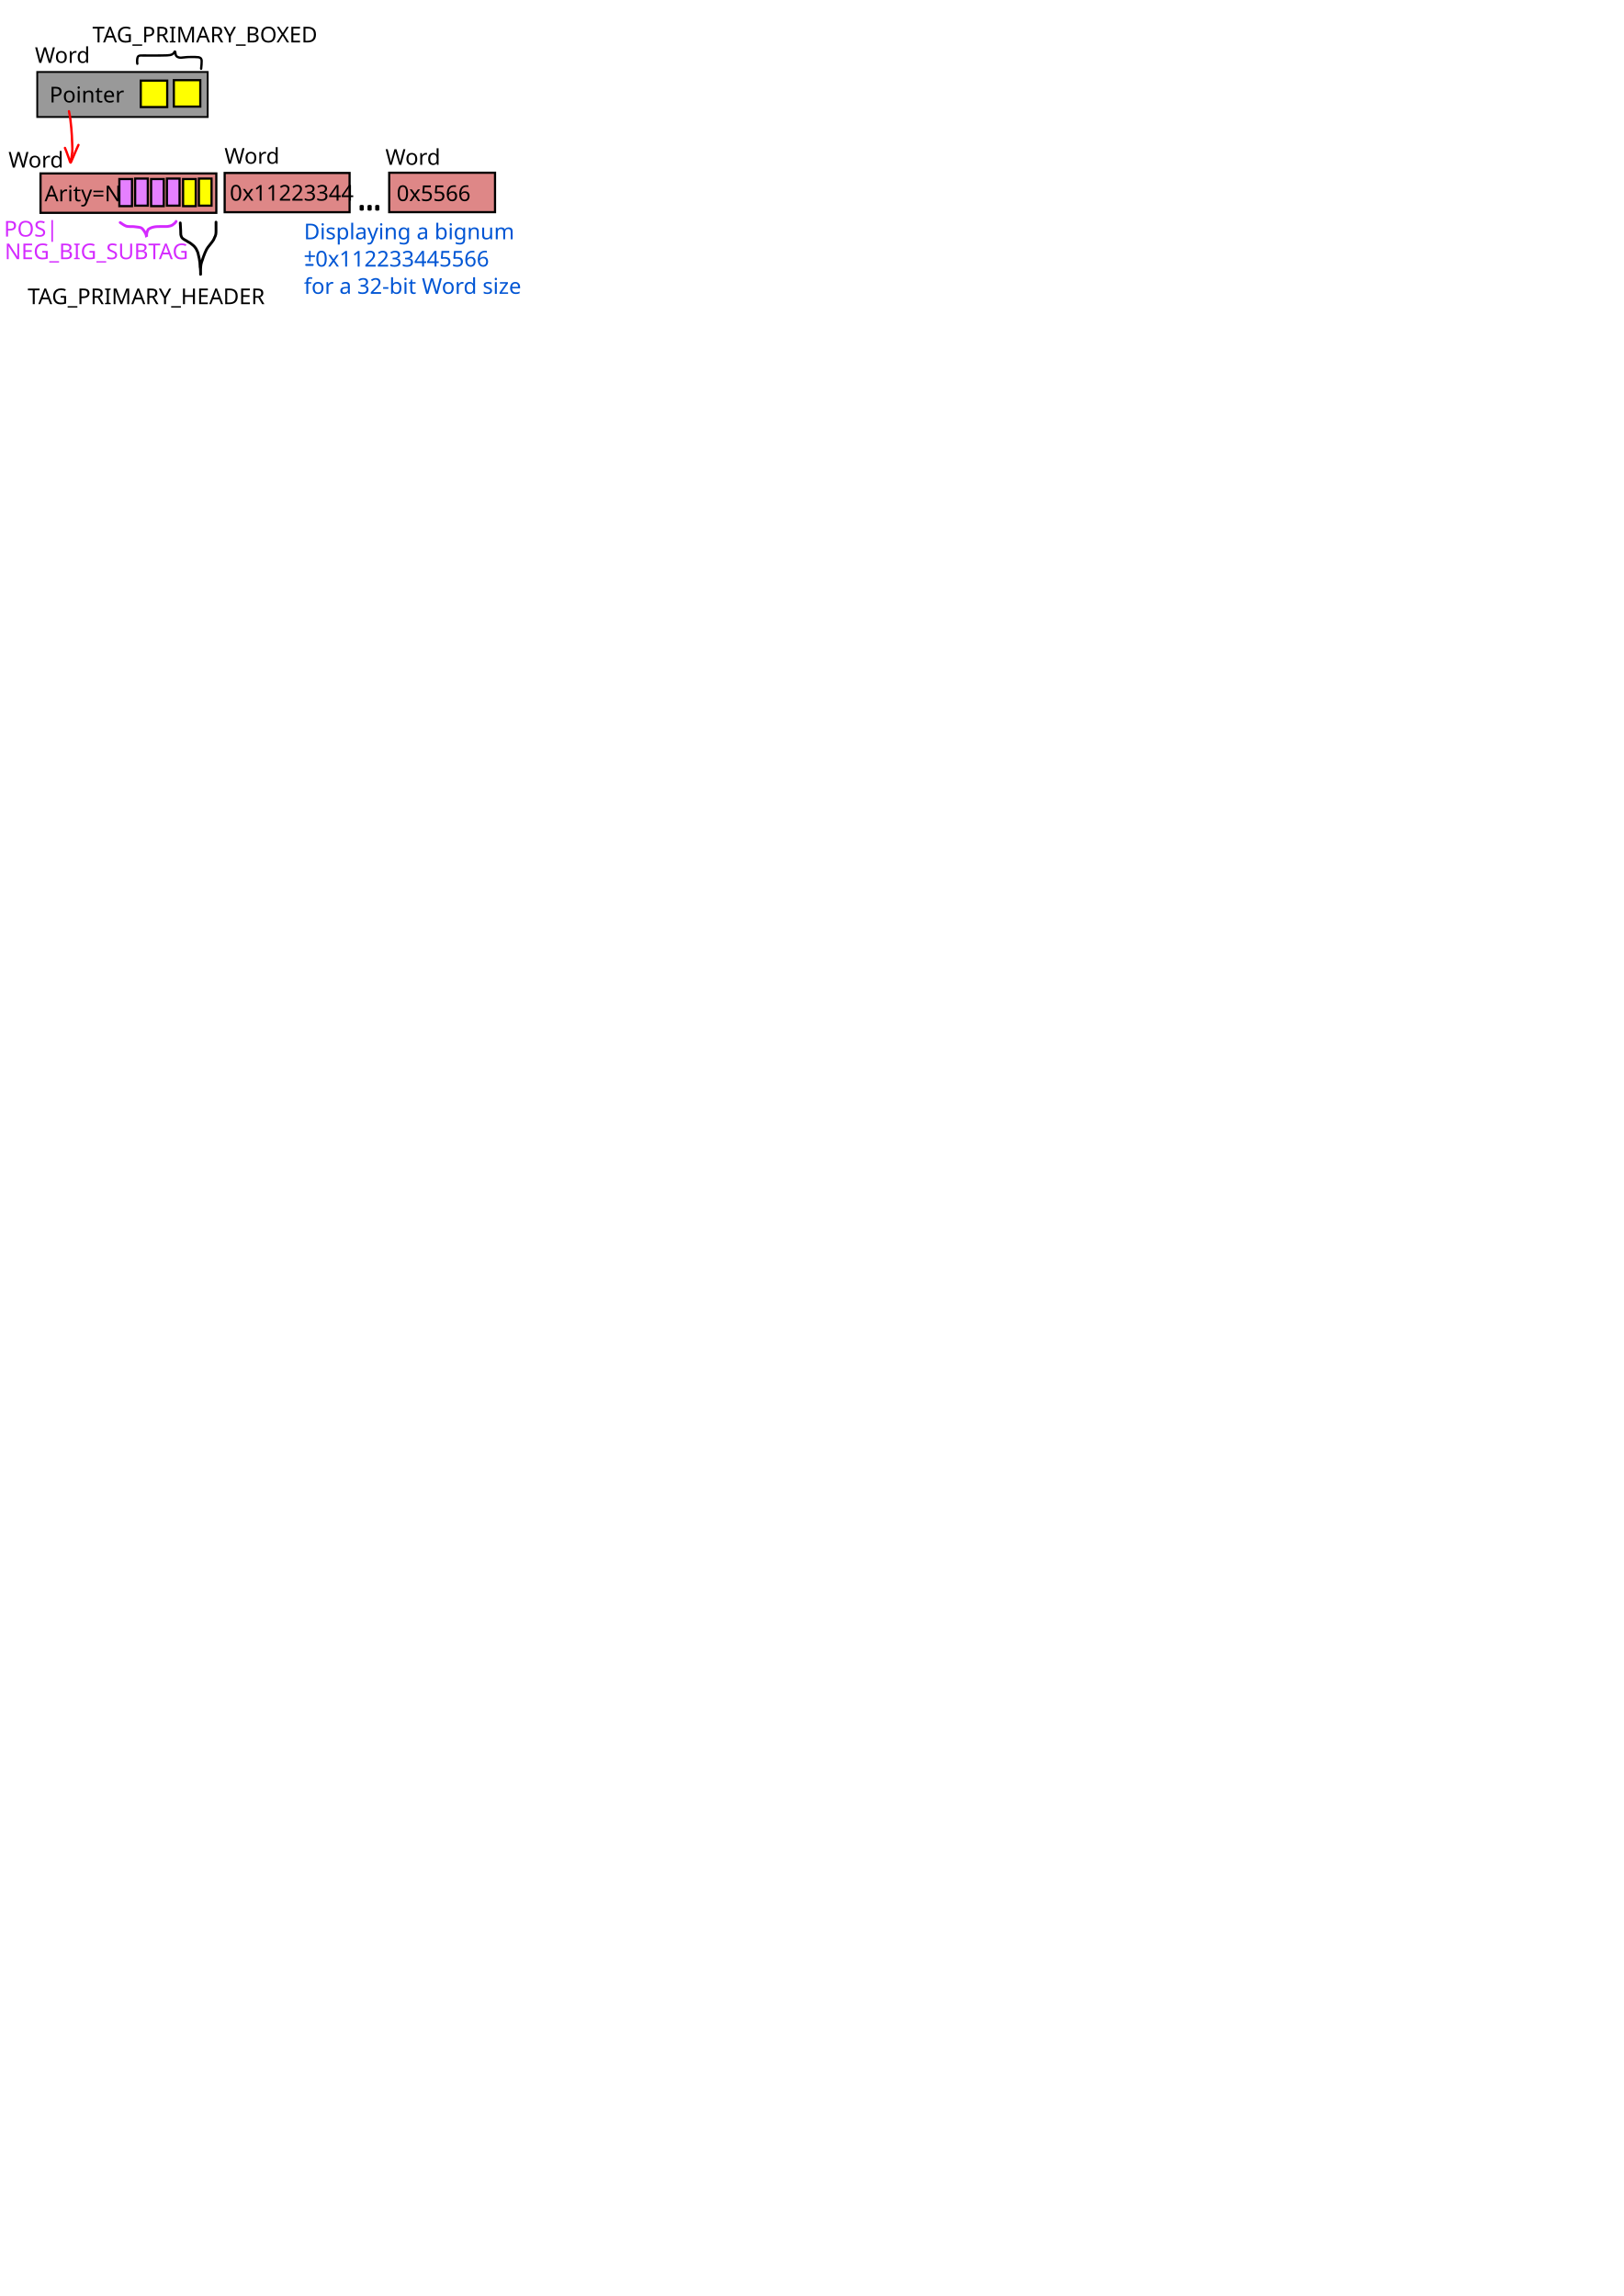
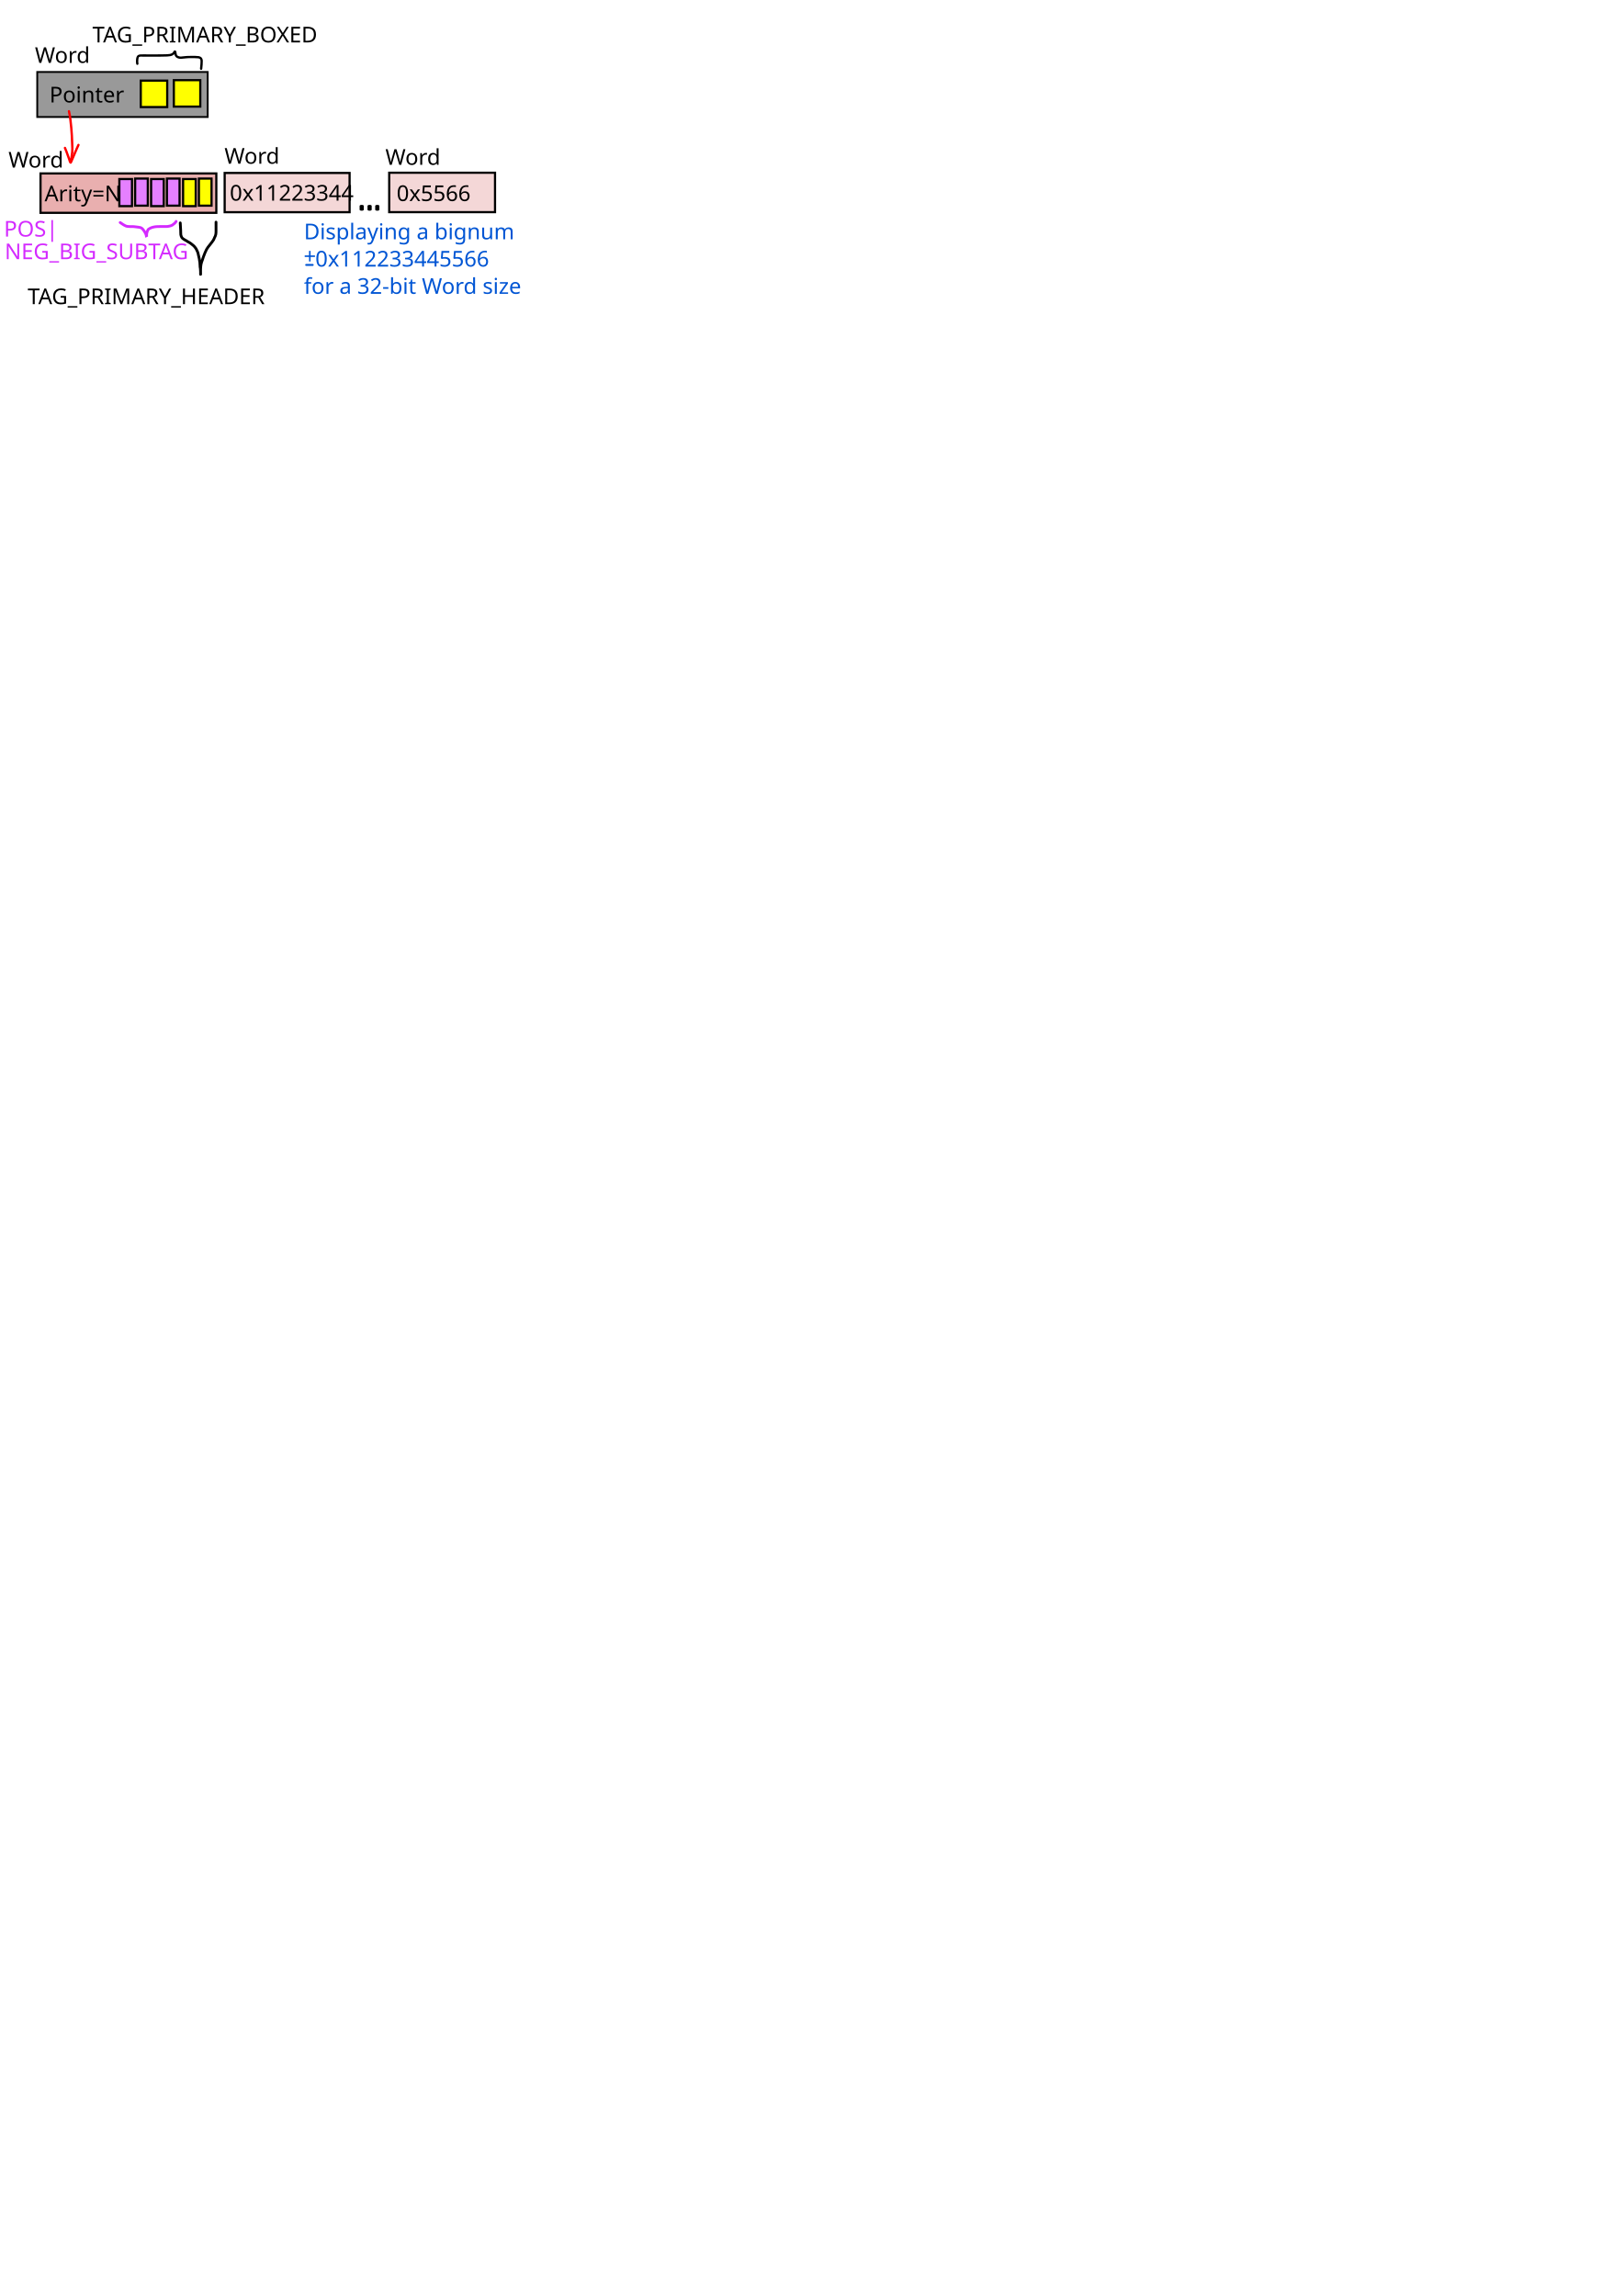
<svg xmlns="http://www.w3.org/2000/svg" width="210mm" height="297mm" viewBox="0 0 744.094 1052.362" id="svg2" version="1.1">
  <defs id="defs4" />
  <g id="layer1">
    <rect style="opacity:1;fill:#999999;stroke:#000000;stroke-width:0.838;stroke-miterlimit:4;stroke-dasharray:none;stroke-opacity:1" id="rect3340" width="78.112" height="20.633" x="17.066" y="32.99" />
    <rect style="opacity:1;fill:#ffff00;stroke:#000000;stroke-width:1;stroke-miterlimit:4;stroke-dasharray:none;stroke-opacity:1" id="rect3342" width="12.122" height="12.122" x="79.664" y="36.74" />
    <rect style="opacity:1;fill:#ffff00;stroke:#000000;stroke-width:1;stroke-miterlimit:4;stroke-dasharray:none;stroke-opacity:1" id="rect3342-0" width="12.122" height="12.122" x="64.511" y="36.95" />
    <text xml:space="preserve" style="font-style:normal;font-variant:normal;font-weight:normal;font-stretch:normal;font-size:15px;line-height:125%;font-family:'Trebuchet MS';-inkscape-font-specification:'Trebuchet MS';letter-spacing:0px;word-spacing:0px;fill:#000000;fill-opacity:1;stroke:none;stroke-width:1px;stroke-linecap:butt;stroke-linejoin:miter;stroke-opacity:1" x="42.373" y="19.444" id="text3391">
      <tspan id="tspan3393" x="42.373" y="19.444" style="font-size:10px">TAG_PRIMARY_BOXED</tspan>
    </text>
    <text xml:space="preserve" style="font-style:normal;font-variant:normal;font-weight:normal;font-stretch:normal;font-size:15px;line-height:125%;font-family:'Trebuchet MS';-inkscape-font-specification:'Trebuchet MS';letter-spacing:0px;word-spacing:0px;fill:#000000;fill-opacity:1;stroke:none;stroke-width:1px;stroke-linecap:butt;stroke-linejoin:miter;stroke-opacity:1" x="15.991" y="28.818" id="text3391-1">
      <tspan id="tspan3393-5" x="15.991" y="28.818" style="font-size:10px">Word</tspan>
    </text>
    <text id="text3519" y="46.946" x="22.672" style="font-style:normal;font-variant:normal;font-weight:normal;font-stretch:normal;font-size:15px;line-height:125%;font-family:'Trebuchet MS';-inkscape-font-specification:'Trebuchet MS';letter-spacing:0px;word-spacing:0px;fill:#000000;fill-opacity:1;stroke:none;stroke-width:1px;stroke-linecap:butt;stroke-linejoin:miter;stroke-opacity:1" xml:space="preserve">
      <tspan style="font-size:10px" y="46.946" x="22.672" id="tspan3521">Pointer</tspan>
    </text>
-     <rect style="opacity:1;fill:#de8787;stroke:#000000;stroke-width:1;stroke-miterlimit:4;stroke-dasharray:none;stroke-opacity:1" id="rect3523" width="80.557" height="18.057" x="18.573" y="79.492" />
+     <rect style="opacity:1;fill:#e9afaf;stroke:#000000;stroke-width:1;stroke-miterlimit:4;stroke-dasharray:none;stroke-opacity:1" id="rect3523" width="80.557" height="18.057" x="18.573" y="79.492" />
    <g id="g4351" transform="matrix(0.5929415,-0.8052455,0.8052455,0.5929415,-78.48266,102.6901)">
      <path d="m 107.293,58.367 c -1.703,1.969 -3.64,3.714 -5.583,5.439 -1.739,1.544 -3.534,3.023 -5.369,4.451 -0.885,0.658 -1.694,1.424 -2.624,2.019 -0.541,0.389 -1.116,0.729 -1.708,1.036 -0.585,0.329 -1.193,0.623 -1.767,0.97 -0.563,0.311 -1.087,0.695 -1.719,0.845 -0.164,-0.05 -0.386,-0.014 -0.492,-0.149 -0.541,-0.688 0.412,-1.611 0.782,-2.142 0.677,-1.055 1.38,-2.092 2.09,-3.126 0.306,-0.487 0.608,-0.977 0.904,-1.471 0.39,-0.65 1.309,-0.098 0.919,0.551 l 0,0 c -0.307,0.512 -0.62,1.022 -0.939,1.526 -0.711,1.036 -1.415,2.075 -2.095,3.132 -0.1,0.143 -0.2,0.286 -0.3,0.429 -0.081,0.112 -0.164,0.222 -0.243,0.335 -0.137,0.196 -0.222,0.358 -0.247,0.327 -0.423,-0.541 0.02,-0.393 -0.581,-0.465 0.49,0.005 0.922,-0.571 1.373,-0.714 0.598,-0.351 1.216,-0.667 1.823,-1.001 0.565,-0.29 1.11,-0.62 1.627,-0.99 0.907,-0.565 1.673,-1.335 2.539,-1.959 1.816,-1.414 3.594,-2.878 5.315,-4.407 1.907,-1.693 3.81,-3.403 5.481,-5.335 0.493,-0.575 1.307,0.122 0.813,0.697 z" id="path3527" style="opacity:1;fill:#ff0000;stroke:none;stroke-width:1;stroke-miterlimit:4;stroke-dasharray:none;stroke-opacity:1" />
      <path d="m 89.036,71.945 c 2.005,-0.497 4.014,-0.979 6.033,-1.42 1.272,-0.254 0.663,-0.123 1.829,-0.389 0.739,-0.168 0.977,0.876 0.238,1.045 l 0,0 c -1.188,0.27 -0.575,0.139 -1.838,0.391 -2.008,0.439 -4.007,0.919 -6.002,1.413 -0.735,0.184 -0.995,-0.856 -0.26,-1.039 z" id="path3529" style="opacity:1;fill:#ff0000;stroke:none;stroke-width:1;stroke-miterlimit:4;stroke-dasharray:none;stroke-opacity:1" />
    </g>
    <path style="opacity:1;fill:#000000;stroke:none;stroke-width:1;stroke-miterlimit:4;stroke-dasharray:none;stroke-opacity:1" id="path4003" d="m 91.644,31.424 c 0.099,-1.222 0.278,-2.45 0.229,-3.679 -0.07,-0.669 -0.393,-0.861 -0.992,-0.987 -1.128,-0.127 -2.269,-0.092 -3.403,-0.088 -1.253,-0.051 -2.494,0.106 -3.738,0.229 -1.076,0.157 -1.793,0.107 -2.762,-0.397 -0.757,-0.451 -1.006,-1.195 -1.125,-2.02 -0.01,-0.124 -0.014,-0.248 -0.03,-0.371 -0.082,-0.6 -0.149,0.206 0.532,0.023 2.1e-4,0.133 0.008,0.017 -0.141,0.261 -0.236,0.386 -0.464,0.627 -0.851,0.87 -0.823,0.514 -1.786,0.58 -2.729,0.645 -1.867,0.079 -3.737,0.069 -5.605,0.07 -1.719,-2.6e-4 -3.438,-0.003 -5.157,-0.005 -0.696,0.083 -1.598,-0.227 -2.204,0.227 -0.249,0.541 -0.266,1.139 -0.291,1.723 -0.041,0.397 0.029,0.786 0.086,1.177 0.108,0.75 -0.952,0.903 -1.06,0.153 l 0,0 c -0.065,-0.457 -0.139,-0.915 -0.096,-1.378 0.043,-0.936 0.087,-1.901 0.806,-2.591 0.865,-0.48 1.798,-0.399 2.761,-0.382 1.718,0.002 3.437,0.004 5.155,0.005 1.844,-0.001 3.69,0.009 5.533,-0.068 0.775,-0.052 1.578,-0.079 2.258,-0.5 0.395,-0.197 0.534,-0.62 0.778,-0.967 0.106,-0.077 0.191,-0.197 0.318,-0.232 0.803,-0.22 0.977,0.609 0.999,1.191 0.062,0.473 0.134,0.938 0.562,1.219 0.777,0.413 1.274,0.408 2.157,0.28 1.277,-0.127 2.553,-0.285 3.84,-0.235 1.216,-0.005 2.442,-0.046 3.65,0.116 1.139,0.282 1.671,0.794 1.82,1.993 0.04,1.281 -0.121,2.56 -0.234,3.835 -0.084,0.753 -1.149,0.635 -1.065,-0.118 z" />
    <rect y="81.848" x="91.148" height="12.417" width="5.795" id="rect3879" style="opacity:1;fill:#ffff00;stroke:#000000;stroke-width:1;stroke-miterlimit:4;stroke-dasharray:none;stroke-opacity:1" />
    <rect y="82.062" x="83.904" height="12.417" width="5.795" id="rect3881" style="opacity:1;fill:#ffff00;stroke:#000000;stroke-width:1;stroke-miterlimit:4;stroke-dasharray:none;stroke-opacity:1" />
    <rect style="opacity:1;fill:#e580ff;stroke:#000000;stroke-width:1;stroke-miterlimit:4;stroke-dasharray:none;stroke-opacity:1" id="rect3937" width="5.795" height="12.417" x="76.491" y="81.848" />
    <rect style="opacity:1;fill:#e580ff;stroke:#000000;stroke-width:1;stroke-miterlimit:4;stroke-dasharray:none;stroke-opacity:1" id="rect3939" width="5.795" height="12.417" x="69.247" y="82.062" />
    <rect y="81.848" x="61.933" height="12.417" width="5.795" id="rect3941" style="opacity:1;fill:#e580ff;stroke:#000000;stroke-width:1;stroke-miterlimit:4;stroke-dasharray:none;stroke-opacity:1" />
    <rect y="82.062" x="54.689" height="12.417" width="5.795" id="rect3943" style="opacity:1;fill:#e580ff;stroke:#000000;stroke-width:1;stroke-miterlimit:4;stroke-dasharray:none;stroke-opacity:1" />
    <text xml:space="preserve" style="font-style:normal;font-variant:normal;font-weight:normal;font-stretch:normal;font-size:15px;line-height:125%;font-family:'Trebuchet MS';-inkscape-font-specification:'Trebuchet MS';letter-spacing:0px;word-spacing:0px;fill:#000000;fill-opacity:1;stroke:none;stroke-width:1px;stroke-linecap:butt;stroke-linejoin:miter;stroke-opacity:1" x="20.424" y="92.255" id="text4298">
      <tspan id="tspan4300" x="20.424" y="92.255" style="font-size:10px">Arity=N</tspan>
    </text>
-     <rect y="79.276" x="102.958" height="17.983" width="57.249" id="rect4318" style="opacity:1;fill:#de8787;stroke:#000000;stroke-width:1;stroke-miterlimit:4;stroke-dasharray:none;stroke-opacity:1" />
+     <rect y="79.276" x="102.958" height="17.983" width="57.249" id="rect4318" style="opacity:1;fill:#f4d7d7;stroke:#000000;stroke-width:1;stroke-miterlimit:4;stroke-dasharray:none;stroke-opacity:1" />
    <text xml:space="preserve" style="font-style:normal;font-weight:normal;font-size:40px;line-height:125%;font-family:sans-serif;letter-spacing:0px;word-spacing:0px;fill:#000000;fill-opacity:1;stroke:none;stroke-width:1px;stroke-linecap:butt;stroke-linejoin:miter;stroke-opacity:1" x="105.308" y="91.96" id="text4320">
      <tspan id="tspan4322" x="105.308" y="91.96" style="font-style:normal;font-variant:normal;font-weight:normal;font-stretch:normal;font-size:10px;font-family:'Trebuchet MS';-inkscape-font-specification:'Trebuchet MS'">0x11223344</tspan>
      <tspan x="105.308" y="104.46" style="font-style:normal;font-variant:normal;font-weight:normal;font-stretch:normal;font-size:10px;font-family:'Trebuchet MS';-inkscape-font-specification:'Trebuchet MS'" id="tspan4334" />
    </text>
-     <rect style="opacity:1;fill:#de8787;stroke:#000000;stroke-width:1;stroke-miterlimit:4;stroke-dasharray:none;stroke-opacity:1" id="rect4324" width="48.494" height="18.067" x="178.362" y="79.171" />
+     <rect style="opacity:1;fill:#f4d7d7;stroke:#000000;stroke-width:1;stroke-miterlimit:4;stroke-dasharray:none;stroke-opacity:1" id="rect4324" width="48.494" height="18.067" x="178.362" y="79.171" />
    <text id="text4326" y="92.149" x="181.764" style="font-style:normal;font-weight:normal;font-size:40px;line-height:125%;font-family:sans-serif;letter-spacing:0px;word-spacing:0px;fill:#000000;fill-opacity:1;stroke:none;stroke-width:1px;stroke-linecap:butt;stroke-linejoin:miter;stroke-opacity:1" xml:space="preserve">
      <tspan style="font-style:normal;font-variant:normal;font-weight:normal;font-stretch:normal;font-size:10px;font-family:'Trebuchet MS';-inkscape-font-specification:'Trebuchet MS'" y="92.149" x="181.764" id="tspan4328">0x5566</tspan>
    </text>
    <path style="opacity:1;fill:#000000;stroke:none;stroke-width:1;stroke-miterlimit:4;stroke-dasharray:none;stroke-opacity:1" id="path3895" d="m 166.711,94.373 c 0,0.58 0,1.16 0,1.74 0,0.621 -1.915,0.621 -1.915,0 l 0,0 c 0,-0.58 0,-1.16 0,-1.74 0,-0.621 1.915,-0.621 1.915,0 z" />
    <path d="m 170.336,94.373 c 0,0.58 0,1.16 0,1.74 0,0.621 -1.915,0.621 -1.915,0 l 0,0 c 0,-0.58 0,-1.16 0,-1.74 0,-0.621 1.915,-0.621 1.915,0 z" id="path3897" style="opacity:1;fill:#000000;stroke:none;stroke-width:1;stroke-miterlimit:4;stroke-dasharray:none;stroke-opacity:1" />
    <path style="opacity:1;fill:#000000;stroke:none;stroke-width:1;stroke-miterlimit:4;stroke-dasharray:none;stroke-opacity:1" id="path3899" d="m 173.857,94.373 c 0,0.58 0,1.16 0,1.74 0,0.621 -1.915,0.621 -1.915,0 l 0,0 c 0,-0.58 0,-1.16 0,-1.74 0,-0.621 1.915,-0.621 1.915,0 z" />
    <text id="text4359" y="76.8" x="3.869" style="font-style:normal;font-variant:normal;font-weight:normal;font-stretch:normal;font-size:15px;line-height:125%;font-family:'Trebuchet MS';-inkscape-font-specification:'Trebuchet MS';letter-spacing:0px;word-spacing:0px;fill:#000000;fill-opacity:1;stroke:none;stroke-width:1px;stroke-linecap:butt;stroke-linejoin:miter;stroke-opacity:1" xml:space="preserve">
      <tspan style="font-size:10px" y="76.8" x="3.869" id="tspan4361">Word</tspan>
    </text>
    <text xml:space="preserve" style="font-style:normal;font-variant:normal;font-weight:normal;font-stretch:normal;font-size:15px;line-height:125%;font-family:'Trebuchet MS';-inkscape-font-specification:'Trebuchet MS';letter-spacing:0px;word-spacing:0px;fill:#000000;fill-opacity:1;stroke:none;stroke-width:1px;stroke-linecap:butt;stroke-linejoin:miter;stroke-opacity:1" x="102.864" y="75.033" id="text4363">
      <tspan id="tspan4365" x="102.864" y="75.033" style="font-size:10px">Word</tspan>
    </text>
    <text id="text4367" y="75.538" x="176.605" style="font-style:normal;font-variant:normal;font-weight:normal;font-stretch:normal;font-size:15px;line-height:125%;font-family:'Trebuchet MS';-inkscape-font-specification:'Trebuchet MS';letter-spacing:0px;word-spacing:0px;fill:#000000;fill-opacity:1;stroke:none;stroke-width:1px;stroke-linecap:butt;stroke-linejoin:miter;stroke-opacity:1" xml:space="preserve">
      <tspan style="font-size:10px" y="75.538" x="176.605" id="tspan4369">Word</tspan>
    </text>
    <path style="fill:#d42aff;fill-opacity:1;fill-rule:nonzero;stroke:none;stroke-width:1px;stroke-linecap:butt;stroke-linejoin:miter;stroke-opacity:1" id="path3494" d="m 55.465,101.503 c 0.79,0.519 1.532,1.104 2.405,1.479 0.535,0.209 1.11,0.215 1.677,0.227 0.609,0.014 1.218,-0.03 1.825,0.027 0.501,0.086 1.004,0.153 1.512,0.187 0.467,0.011 0.915,0.153 1.376,0.218 0.719,0.112 1.253,0.54 1.72,1.069 0.487,0.582 0.871,1.24 1.235,1.903 0.32,0.56 0.467,1.178 0.558,1.81 0.004,0.014 0.025,0.043 0.01,0.042 -0.413,-0.028 -0.838,-0.007 -1.235,-0.124 -0.077,-0.023 0.004,-0.16 0.005,-0.239 0.005,-0.348 0.006,-0.688 0.033,-1.035 0.097,-0.695 0.334,-1.36 0.64,-1.988 0.302,-0.52 0.817,-0.784 1.331,-1.047 0.423,-0.205 0.84,-0.389 1.302,-0.489 0.56,-0.154 1.132,-0.244 1.709,-0.299 0.539,-0.044 1.08,-0.046 1.62,-0.048 0.507,-4.8e-4 1.013,9.5e-4 1.52,0.002 0.505,6.3e-4 1.009,7.4e-4 1.514,8.1e-4 0.456,-0.011 0.923,-0.083 1.367,-0.195 0.408,-0.068 0.77,-0.216 1.125,-0.42 0.317,-0.252 0.642,-0.504 0.953,-0.766 0.211,-0.196 0.35,-0.435 0.509,-0.67 0.503,-0.738 1.546,-0.027 1.043,0.711 l 0,0 c -0.228,0.329 -0.441,0.663 -0.746,0.931 -0.37,0.303 -0.74,0.611 -1.129,0.889 -0.458,0.264 -0.936,0.456 -1.458,0.554 -0.543,0.127 -1.105,0.225 -1.664,0.231 -0.505,-7e-5 -1.01,-1.8e-4 -1.515,-8.1e-4 -0.504,-6.9e-4 -1.009,-0.002 -1.513,-0.002 -0.502,0.002 -1.005,0.003 -1.505,0.042 -0.531,0.05 -1.055,0.136 -1.57,0.278 -0.355,0.069 -0.662,0.228 -0.989,0.379 -0.273,0.138 -0.566,0.258 -0.775,0.488 -0.25,0.474 -0.412,0.997 -0.51,1.523 -0.028,0.323 -0.024,0.64 -0.029,0.964 -0.001,0.094 0.078,0.243 -0.007,0.283 -1.249,0.588 -1.18,0.713 -1.286,0.189 -0.069,-0.482 -0.167,-0.954 -0.415,-1.382 -0.322,-0.586 -0.657,-1.169 -1.084,-1.686 -0.255,-0.306 -0.535,-0.572 -0.943,-0.644 -0.43,-0.062 -0.849,-0.19 -1.283,-0.208 -0.523,-0.036 -1.042,-0.099 -1.558,-0.191 -0.568,-0.072 -1.148,0.015 -1.72,-0.021 -0.731,-0.016 -1.468,-0.048 -2.154,-0.332 -0.946,-0.418 -1.772,-1.023 -2.624,-1.602 -0.731,-0.512 -0.007,-1.546 0.724,-1.034 z" />
    <text id="text3498" y="139.413" x="12.682" style="font-style:normal;font-variant:normal;font-weight:normal;font-stretch:normal;font-size:15px;line-height:125%;font-family:'Trebuchet MS';-inkscape-font-specification:'Trebuchet MS';letter-spacing:0px;word-spacing:0px;fill:#000000;fill-opacity:1;stroke:none;stroke-width:1px;stroke-linecap:butt;stroke-linejoin:miter;stroke-opacity:1" xml:space="preserve">
      <tspan style="font-size:10px" y="139.413" x="12.682" id="tspan3500">TAG_PRIMARY_HEADER</tspan>
    </text>
    <text id="text3525" y="108.439" x="1.804" style="font-style:normal;font-variant:normal;font-weight:normal;font-stretch:normal;font-size:15px;line-height:125%;font-family:'Trebuchet MS';-inkscape-font-specification:'Trebuchet MS';letter-spacing:0px;word-spacing:0px;fill:#d42aff;fill-opacity:1;stroke:none;stroke-width:1px;stroke-linecap:butt;stroke-linejoin:miter;stroke-opacity:1" xml:space="preserve">
      <tspan style="font-size:10px;fill:#d42aff" y="108.439" x="1.804" id="tspan3527">POS|</tspan>
    </text>
    <path style="fill:#000000" id="path3532" d="m 83.24,102.153 c 0.089,1.161 0.152,2.324 0.195,3.487 0.058,0.62 -0.028,1.253 0.057,1.87 0.051,0.371 0.217,0.713 0.384,1.044 0.185,0.217 0.405,0.419 0.659,0.552 0.35,0.255 0.725,0.446 1.109,0.64 0.37,0.189 0.662,0.505 1.051,0.654 0.489,0.183 0.868,0.534 1.293,0.82 0.384,0.264 0.728,0.577 1.086,0.874 0.338,0.278 0.59,0.628 0.864,0.963 0.313,0.353 0.536,0.742 0.726,1.172 0.251,0.471 0.464,0.964 0.64,1.467 0.119,0.485 0.215,0.972 0.335,1.457 0.115,0.48 0.253,0.951 0.33,1.441 0.028,0.508 0.148,1.002 0.228,1.503 0.079,0.531 0.095,1.069 0.105,1.605 -0.04,0.433 0.072,0.844 0.146,1.266 0.081,0.57 0.095,1.147 0.105,1.722 0.006,0.455 0.006,0.911 0.005,1.366 -1.559,1.095 -1.264,-0.876 -1.264,-1.435 -0.011,-0.843 -0.011,-1.683 0.075,-2.522 0.06,-0.764 0.202,-1.511 0.451,-2.236 0.28,-0.694 0.51,-1.405 0.718,-2.123 0.263,-0.696 0.506,-1.405 0.806,-2.087 0.252,-0.541 0.493,-1.087 0.753,-1.625 0.221,-0.391 0.468,-0.758 0.725,-1.126 0.312,-0.36 0.587,-0.749 0.887,-1.118 0.287,-0.334 0.542,-0.691 0.809,-1.04 0.275,-0.311 0.469,-0.675 0.715,-1.007 0.256,-0.324 0.327,-0.732 0.506,-1.098 0.251,-0.415 0.428,-0.854 0.532,-1.326 0.086,-0.47 0.092,-0.949 0.097,-1.425 0.003,-0.503 -5.86e-4,-1.006 -0.002,-1.509 -0.001,-0.505 -0.002,-1.011 -0.002,-1.516 -9.6e-5,-0.337 -9.4e-5,-0.674 -9.7e-5,-1.01 -6e-6,-0.893 1.263,-0.893 1.263,-1e-5 l 0,0 c 2e-6,0.337 1e-6,0.673 9.7e-5,1.01 1.92e-4,0.504 4.82e-4,1.009 0.002,1.513 0.002,0.509 0.005,1.019 0.002,1.528 -0.007,0.565 -0.018,1.133 -0.128,1.689 -0.133,0.574 -0.336,1.118 -0.641,1.625 -0.237,0.412 -0.271,0.933 -0.626,1.287 -0.261,0.321 -0.439,0.709 -0.722,1.016 -0.28,0.353 -0.535,0.725 -0.83,1.066 -0.285,0.342 -0.533,0.714 -0.832,1.045 -0.22,0.309 -0.429,0.618 -0.62,0.946 -0.254,0.525 -0.49,1.058 -0.736,1.587 -0.282,0.629 -0.497,1.288 -0.748,1.929 -0.216,0.739 -0.45,1.471 -0.738,2.186 -0.225,0.629 -0.33,1.285 -0.387,1.95 -0.083,0.796 -0.076,1.591 -0.068,2.391 5.9e-5,0.33 8.8e-5,0.659 3.62e-4,0.989 7.2e-5,0.087 0.082,0.232 2.76e-4,0.262 -0.4,0.146 -0.841,0.133 -1.262,0.199 8.5e-5,-0.006 1.69e-4,-0.013 2.54e-4,-0.019 0.001,-0.447 0.001,-0.893 -0.004,-1.34 -0.009,-0.51 -0.02,-1.022 -0.087,-1.528 -0.084,-0.485 -0.203,-0.964 -0.165,-1.46 -0.009,-0.477 -0.02,-0.956 -0.089,-1.429 -0.08,-0.502 -0.201,-0.998 -0.229,-1.508 -0.069,-0.454 -0.206,-0.887 -0.309,-1.333 -0.11,-0.448 -0.207,-0.896 -0.302,-1.347 -0.16,-0.473 -0.371,-0.928 -0.602,-1.37 -0.146,-0.332 -0.299,-0.623 -0.555,-0.89 -0.219,-0.275 -0.418,-0.562 -0.693,-0.787 -0.323,-0.274 -0.637,-0.555 -0.985,-0.797 -0.355,-0.245 -0.663,-0.541 -1.071,-0.699 -0.414,-0.182 -0.765,-0.446 -1.14,-0.695 -0.397,-0.21 -0.796,-0.405 -1.161,-0.669 -0.454,-0.273 -0.875,-0.619 -1.155,-1.076 -0.234,-0.463 -0.445,-0.948 -0.511,-1.467 -0.069,-0.654 -0.026,-1.313 -0.064,-1.969 -0.043,-1.147 -0.104,-2.293 -0.193,-3.438 -0.068,-0.89 1.19,-0.987 1.259,-0.097 z" />
    <text id="text4336" y="109.675" x="139.292" style="font-style:normal;font-variant:normal;font-weight:normal;font-stretch:normal;font-size:15px;line-height:125%;font-family:'Trebuchet MS';-inkscape-font-specification:'Trebuchet MS';letter-spacing:0px;word-spacing:0px;fill:#0055d4;fill-opacity:1;stroke:none;stroke-width:1px;stroke-linecap:butt;stroke-linejoin:miter;stroke-opacity:1" xml:space="preserve">
      <tspan style="font-size:10px;fill:#0055d4" y="109.675" x="139.292" id="tspan4338">Displaying a bignum</tspan>
      <tspan style="font-size:10px;fill:#0055d4" y="122.175" x="139.292" id="tspan4340">  0x112233445566</tspan>
      <tspan style="font-size:10px;fill:#0055d4" y="134.675" x="139.292" id="tspan4342">for a 32-bit Word size</tspan>
    </text>
    <text xml:space="preserve" style="font-style:normal;font-variant:normal;font-weight:normal;font-stretch:normal;font-size:15px;line-height:125%;font-family:'Trebuchet MS';-inkscape-font-specification:'Trebuchet MS';letter-spacing:0px;word-spacing:0px;fill:#d42aff;fill-opacity:1;stroke:none;stroke-width:1px;stroke-linecap:butt;stroke-linejoin:miter;stroke-opacity:1" x="2.161" y="118.796" id="text4344">
      <tspan id="tspan4346" x="2.161" y="118.796" style="font-size:10px;fill:#d42aff">NEG_BIG_SUBTAG</tspan>
    </text>
    <text xml:space="preserve" style="font-style:normal;font-variant:normal;font-weight:normal;font-stretch:normal;font-size:15px;line-height:125%;font-family:'Trebuchet MS';-inkscape-font-specification:'Trebuchet MS';letter-spacing:0px;word-spacing:0px;fill:#0055d4;fill-opacity:1;stroke:none;stroke-width:1px;stroke-linecap:butt;stroke-linejoin:miter;stroke-opacity:1" x="139.135" y="120.947" id="text4348">
      <tspan id="tspan4354" x="139.135" y="120.947" style="font-size:10px;fill:#0055d4">+</tspan>
    </text>
    <text id="text4361" y="123.604" x="138.935" style="font-style:normal;font-variant:normal;font-weight:normal;font-stretch:normal;font-size:15px;line-height:125%;font-family:'Trebuchet MS';-inkscape-font-specification:'Trebuchet MS';letter-spacing:0px;word-spacing:0px;fill:#0055d4;fill-opacity:1;stroke:none;stroke-width:1px;stroke-linecap:butt;stroke-linejoin:miter;stroke-opacity:1" xml:space="preserve">
      <tspan style="font-size:10px;fill:#0055d4" y="123.604" x="138.935" id="tspan4363" />
    </text>
    <path style="fill:#0055d4;stroke-width:1;stroke-miterlimit:4;stroke-dasharray:none" d="m 140.339,120.982 c -0.631,0 -0.631,0.893 0,0.893 l 2.045,0 0.893,0 c 0.631,0 0.631,-0.893 0,-0.893 l -0.893,0 -2.045,0 z" id="path4369" />
  </g>
</svg>
